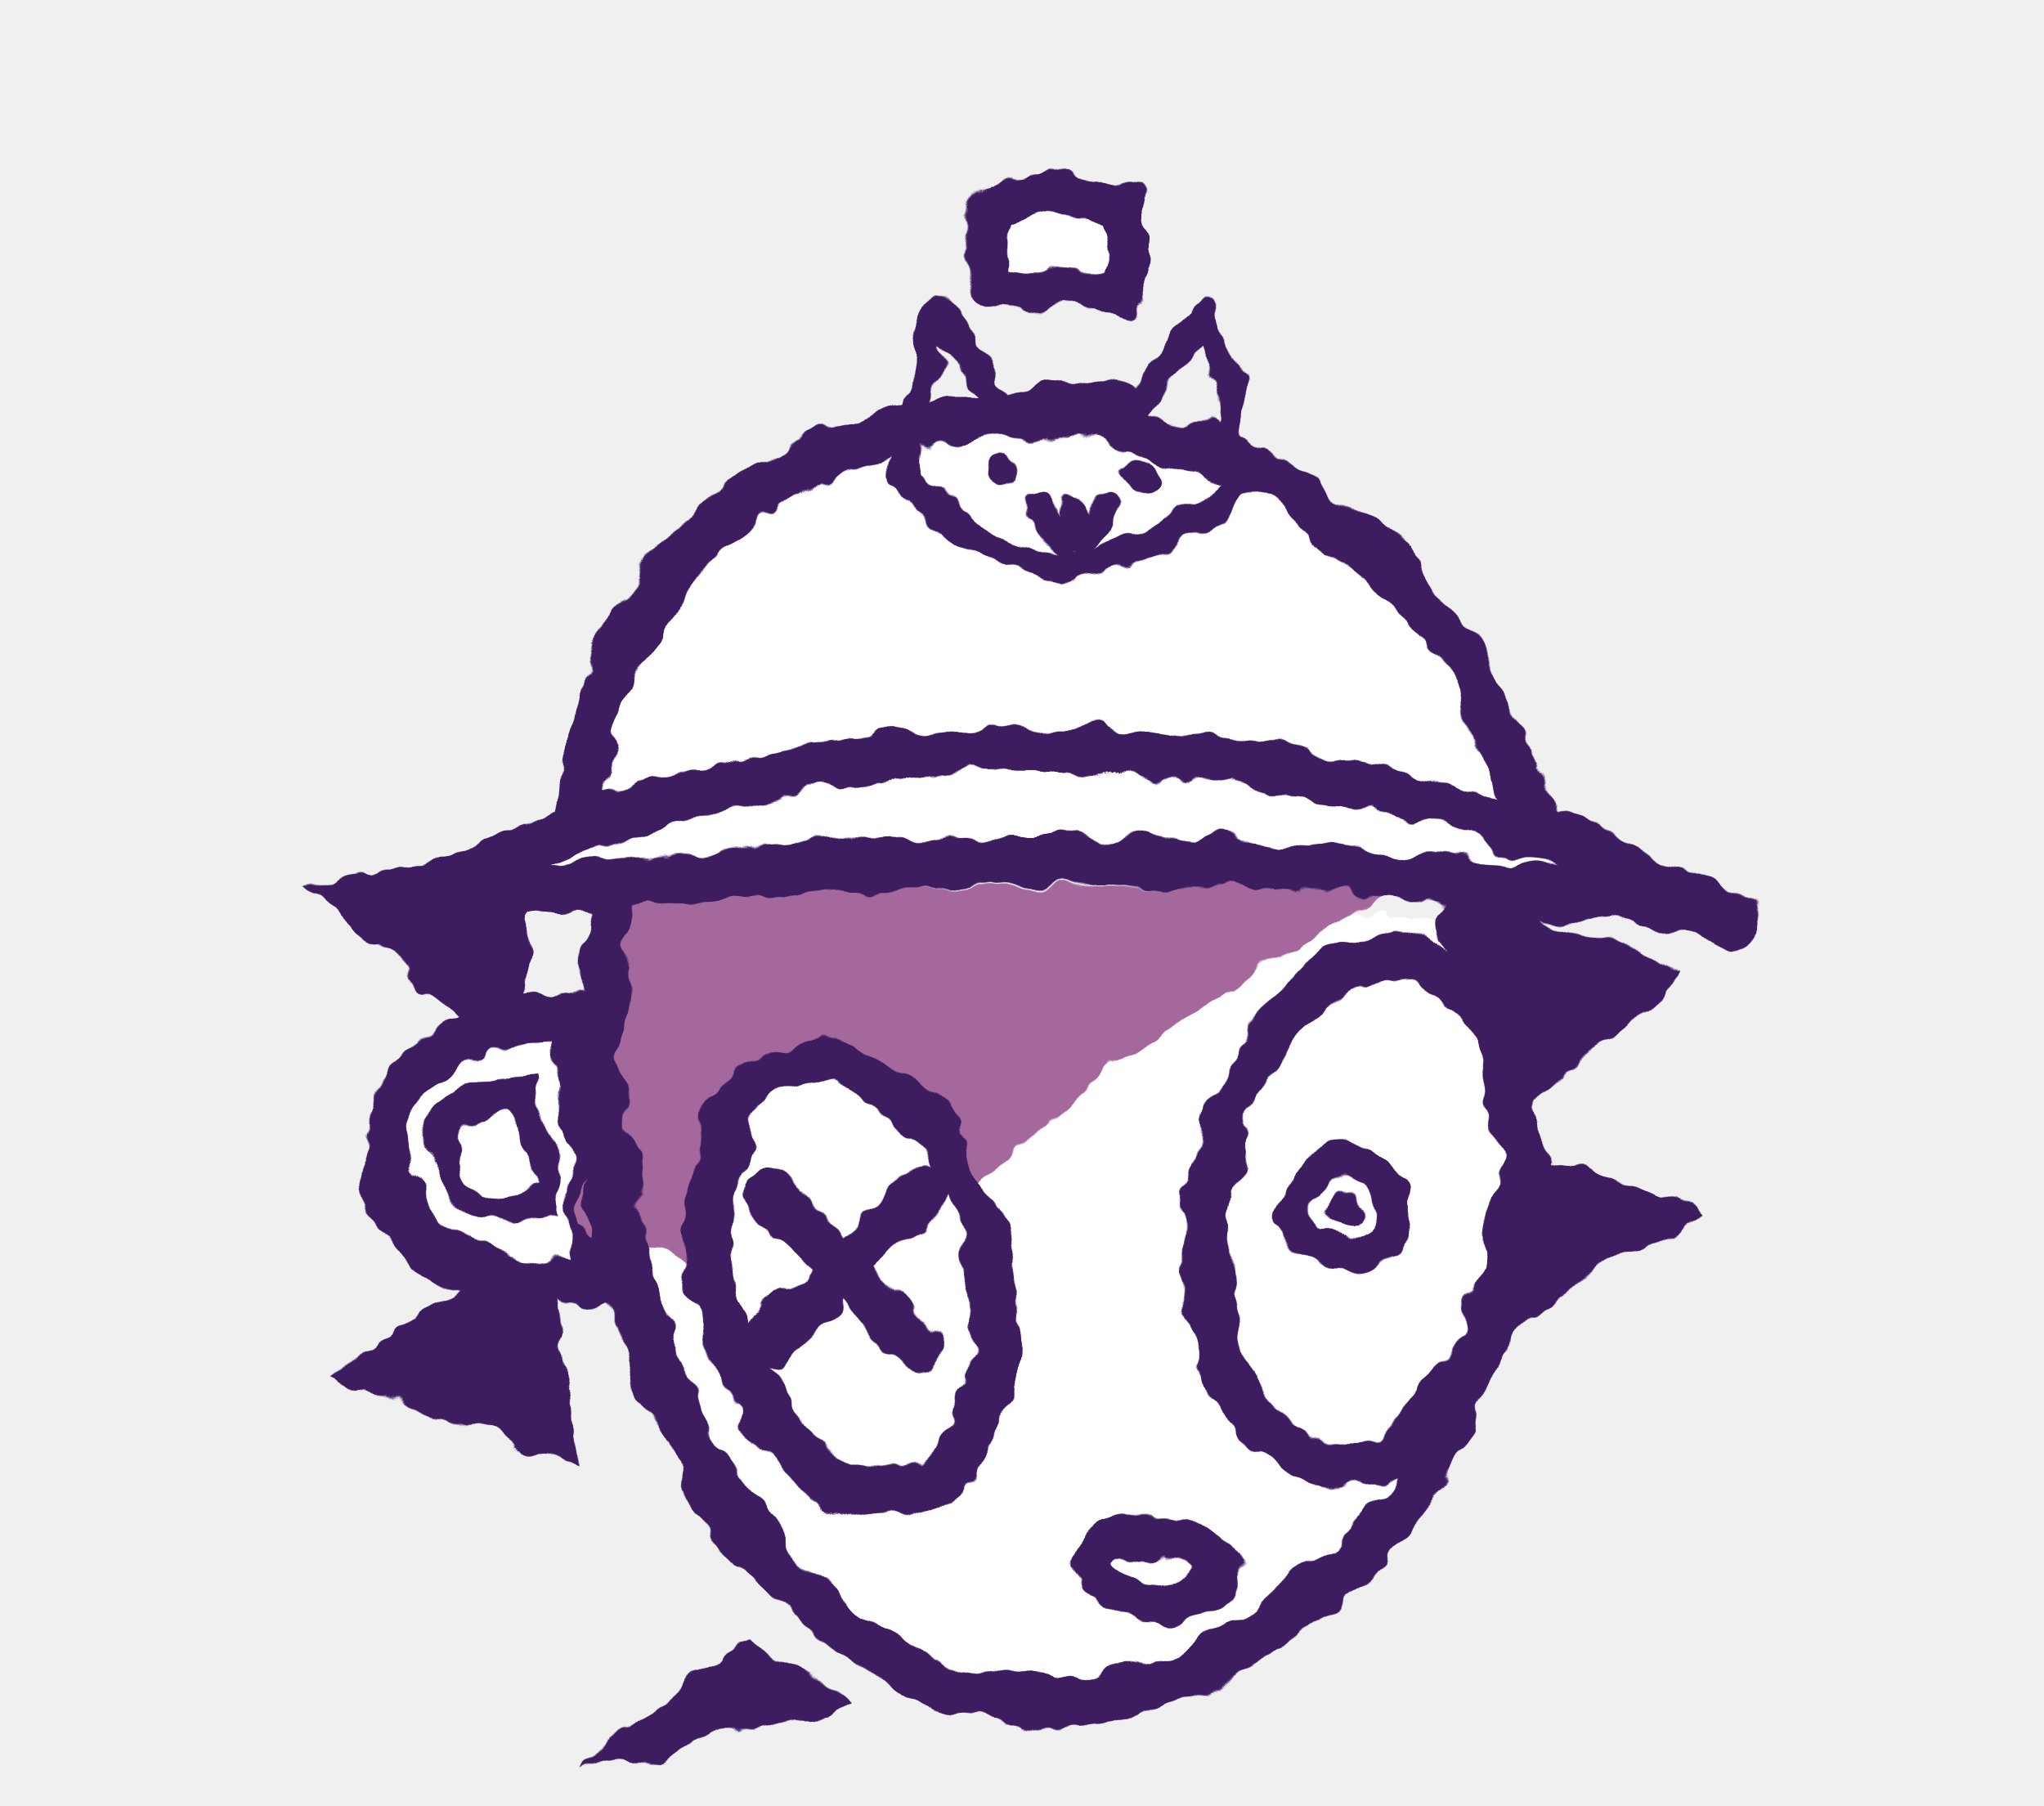
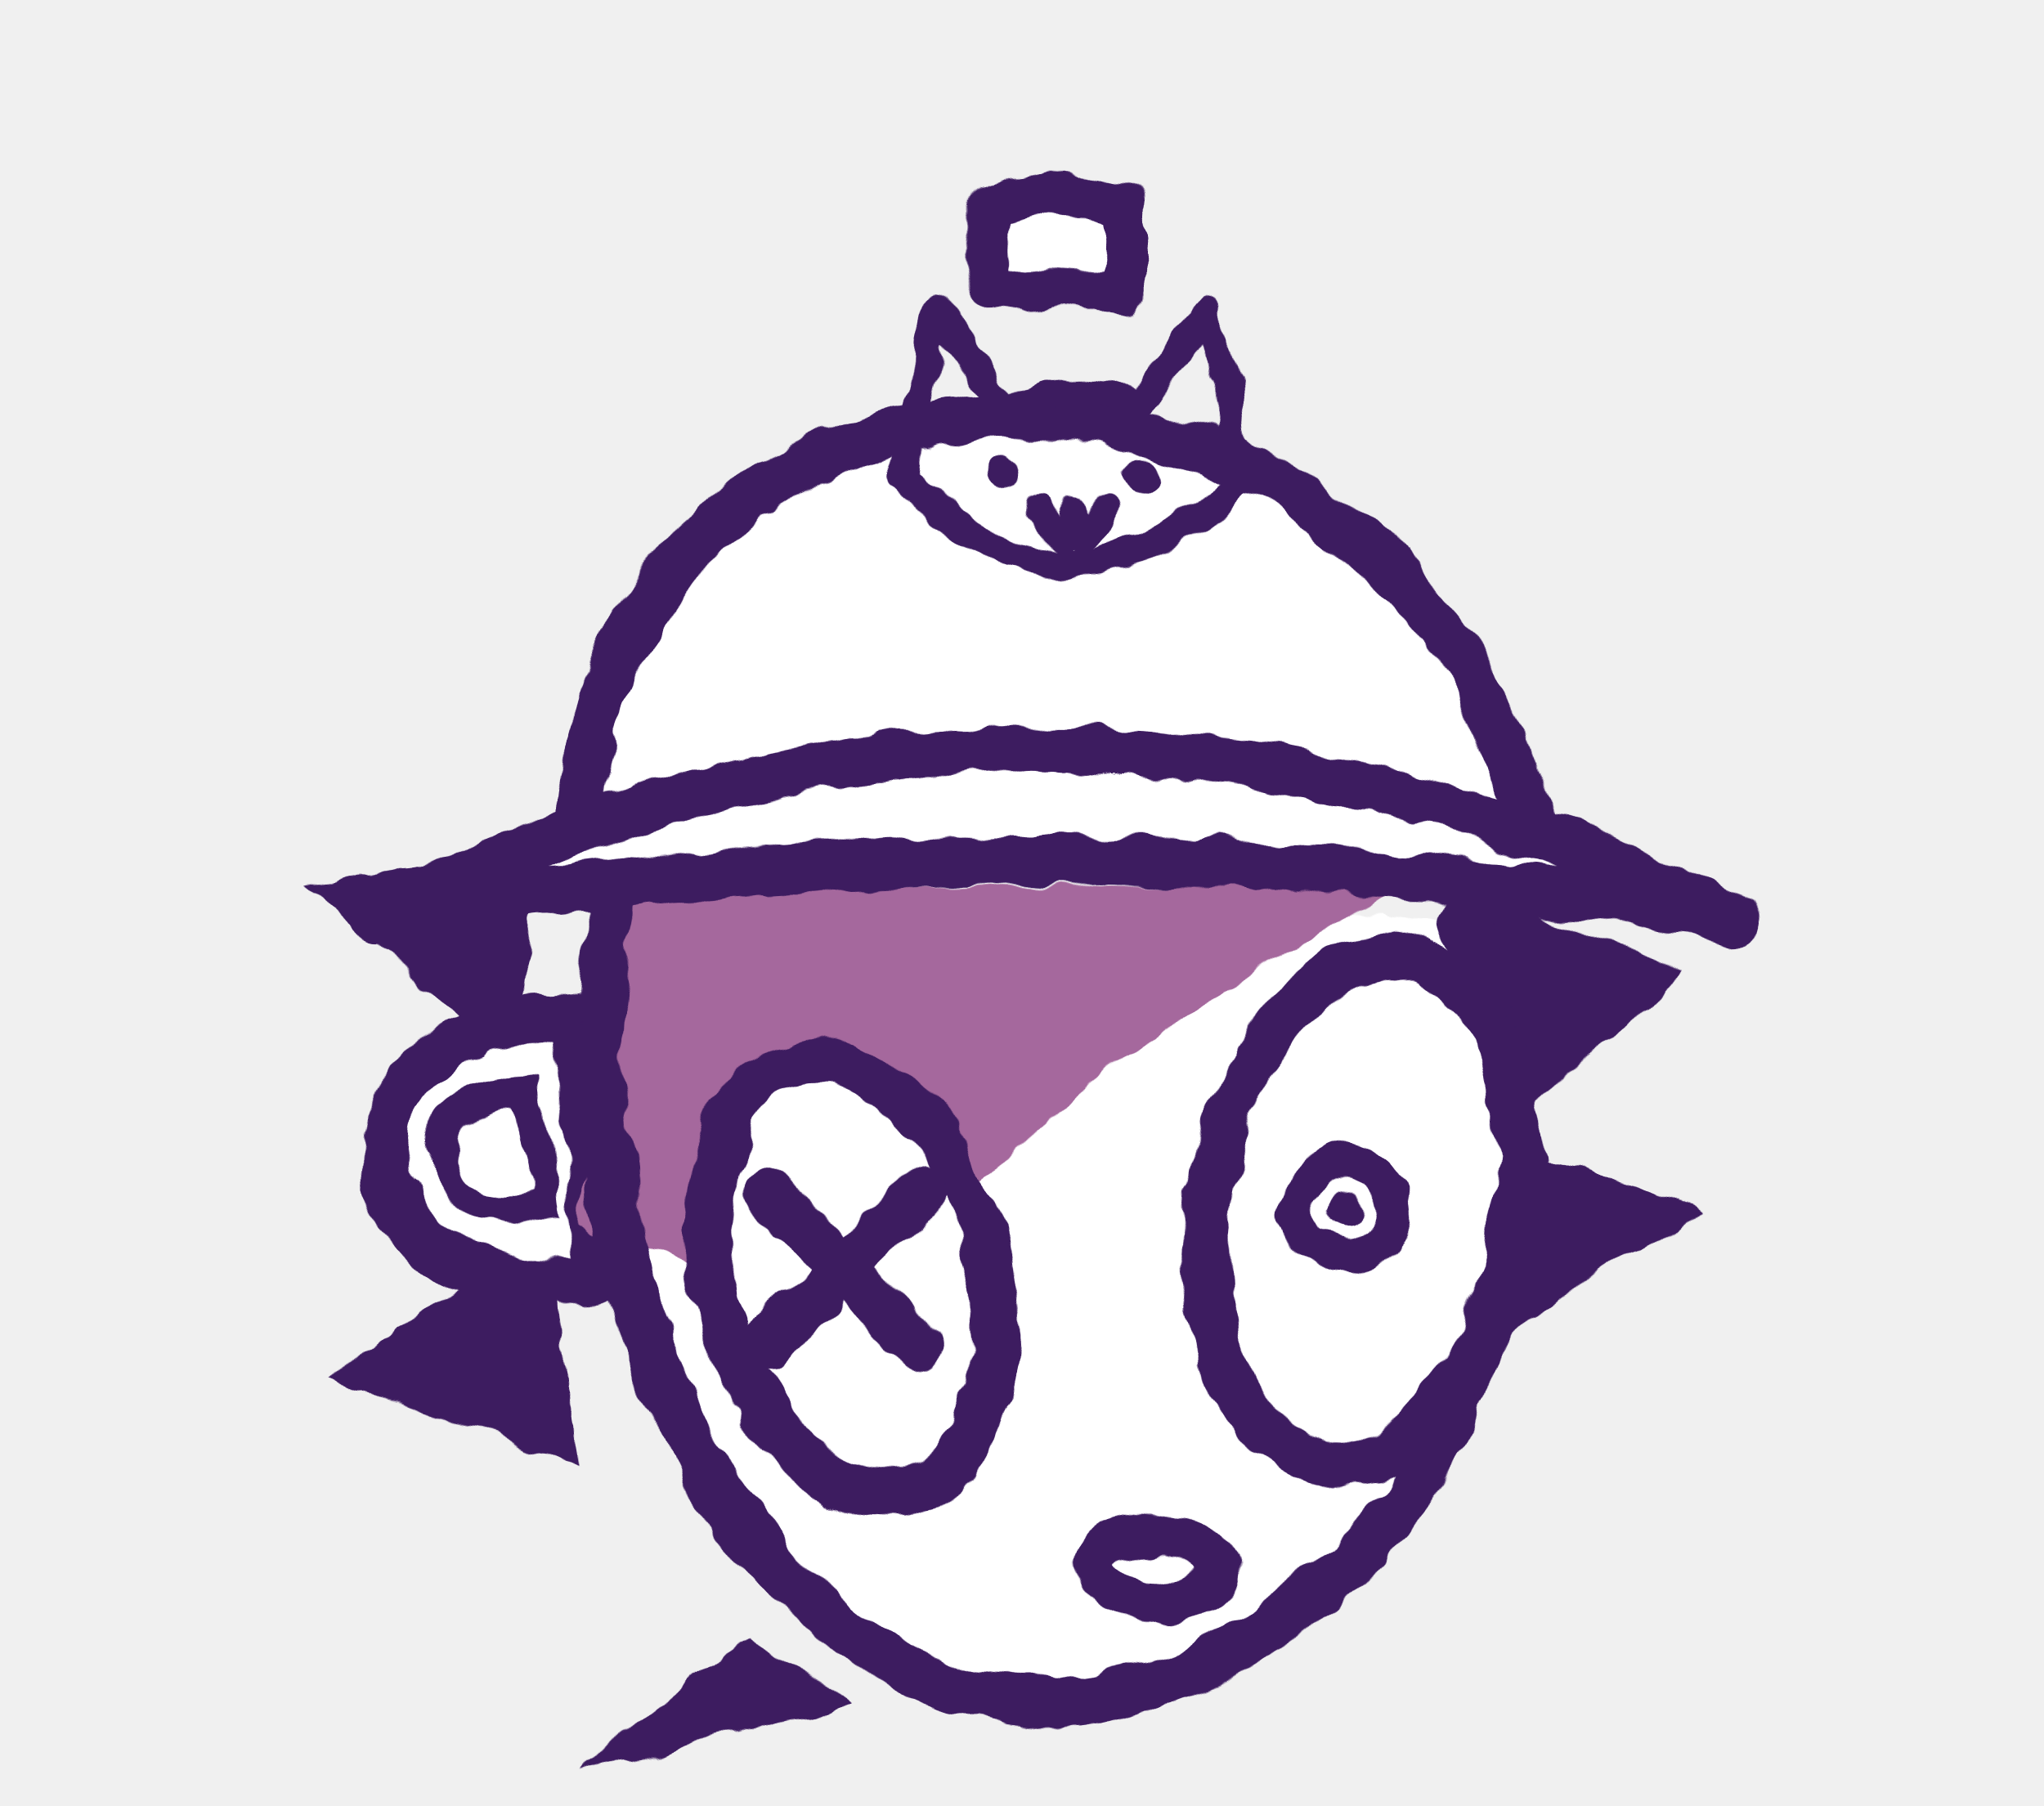
<svg xmlns="http://www.w3.org/2000/svg" viewBox="0 0 600 530">
  <defs>
    <filter id="jittery-edges" x="-5%" y="-5%" width="110%" height="110%">
      <feTurbulence type="fractalNoise" baseFrequency="0.06" numOctaves="3" result="noise" seed="20" />
-       <feDisplacementMap in="SourceGraphic" in2="noise" scale="10.5" xChannelSelector="R" yChannelSelector="G" />
+       <feDisplacementMap in="SourceGraphic" in2="noise" scale="7.3" xChannelSelector="R" yChannelSelector="G" />
    </filter>
  </defs>
  <g filter="url(#jittery-edges)">
    <path d="M 160 250 L 90 260 L 150 310 Z M 160 360 L 95 405 L 170 430 Z M 220 480 L 170 520 L 250 500 Z" fill="#3d1c60" />
    <path d="M 430 260 L 495 285 L 450 325 Z M 440 335 L 500 355 L 430 400 Z" fill="#3d1c60" />
    <path d="M 170 250 C 170 80, 420 80, 450 250 Z" fill="#ffffff" stroke="#3d1c60" stroke-width="14" stroke-linejoin="round" />
    <path d="M 290 85 L 290 60 Q 310 55 330 60 L 330 85 Z" fill="#ffffff" stroke="#3d1c60" stroke-width="12" stroke-linejoin="round" />
    <path d="M 170 300 C 100 290, 85 385, 175 375 Z" fill="#ffffff" stroke="#3d1c60" stroke-width="14" stroke-linecap="round" stroke-linejoin="round" />
    <path d="M 155 320 C 120 320, 120 360, 160 355 Z" fill="#ffffff" stroke="#3d1c60" stroke-width="8" />
    <path d="M 180 260 C 160 380, 220 500, 310 500 C 410 490, 470 380, 430 270 L 180 260 Z" fill="#ffffff" />
    <path d="M 180 260 L 170 360 Q 250 395 310 325 Q 360 285 415 260 L 180 260 Z" fill="#a5689d" />
    <path d="M 180 260 C 160 380, 220 500, 310 500 C 410 490, 470 380, 430 270" fill="none" stroke="#3d1c60" stroke-width="14" stroke-linecap="round" />
    <path d="M 110 270 Q 300 170 510 270 Q 300 235 110 270 Z" fill="#ffffff" stroke="#3d1c60" stroke-width="14" stroke-linejoin="round" />
    <ellipse cx="250" cy="375" rx="40" ry="65" fill="#ffffff" stroke="#3d1c60" stroke-width="14" transform="rotate(-15 250 375)" />
    <path d="M 225 350 L 270 395 M 270 350 L 225 395" stroke="#3d1c60" stroke-width="14" stroke-linecap="round" />
    <ellipse cx="400" cy="355" rx="45" ry="75" fill="#ffffff" stroke="#3d1c60" stroke-width="14" transform="rotate(10 400 355)" />
    <circle cx="395" cy="355" r="14" fill="none" stroke="#3d1c60" stroke-width="10" />
    <circle cx="395" cy="355" r="5" fill="#3d1c60" />
    <ellipse cx="340" cy="460" rx="18" ry="10" fill="none" stroke="#3d1c60" stroke-width="12" />
    <g stroke="#3d1c60" stroke-width="8" stroke-linecap="round" stroke-linejoin="round" fill="none">
      <path d="M 265 140 L 275 90 L 295 120" />
      <path d="M 295 120 Q 315 110 335 120" />
      <path d="M 335 120 L 355 90 L 365 140" />
      <path d="M 265 140 Q 315 190 365 140" />
      <path d="M 305 150 Q 315 165 315 150 Q 315 165 325 150" />
    </g>
    <circle cx="295" cy="140" r="5" fill="#3d1c60" />
    <circle cx="335" cy="140" r="5" fill="#3d1c60" />
  </g>
</svg>
